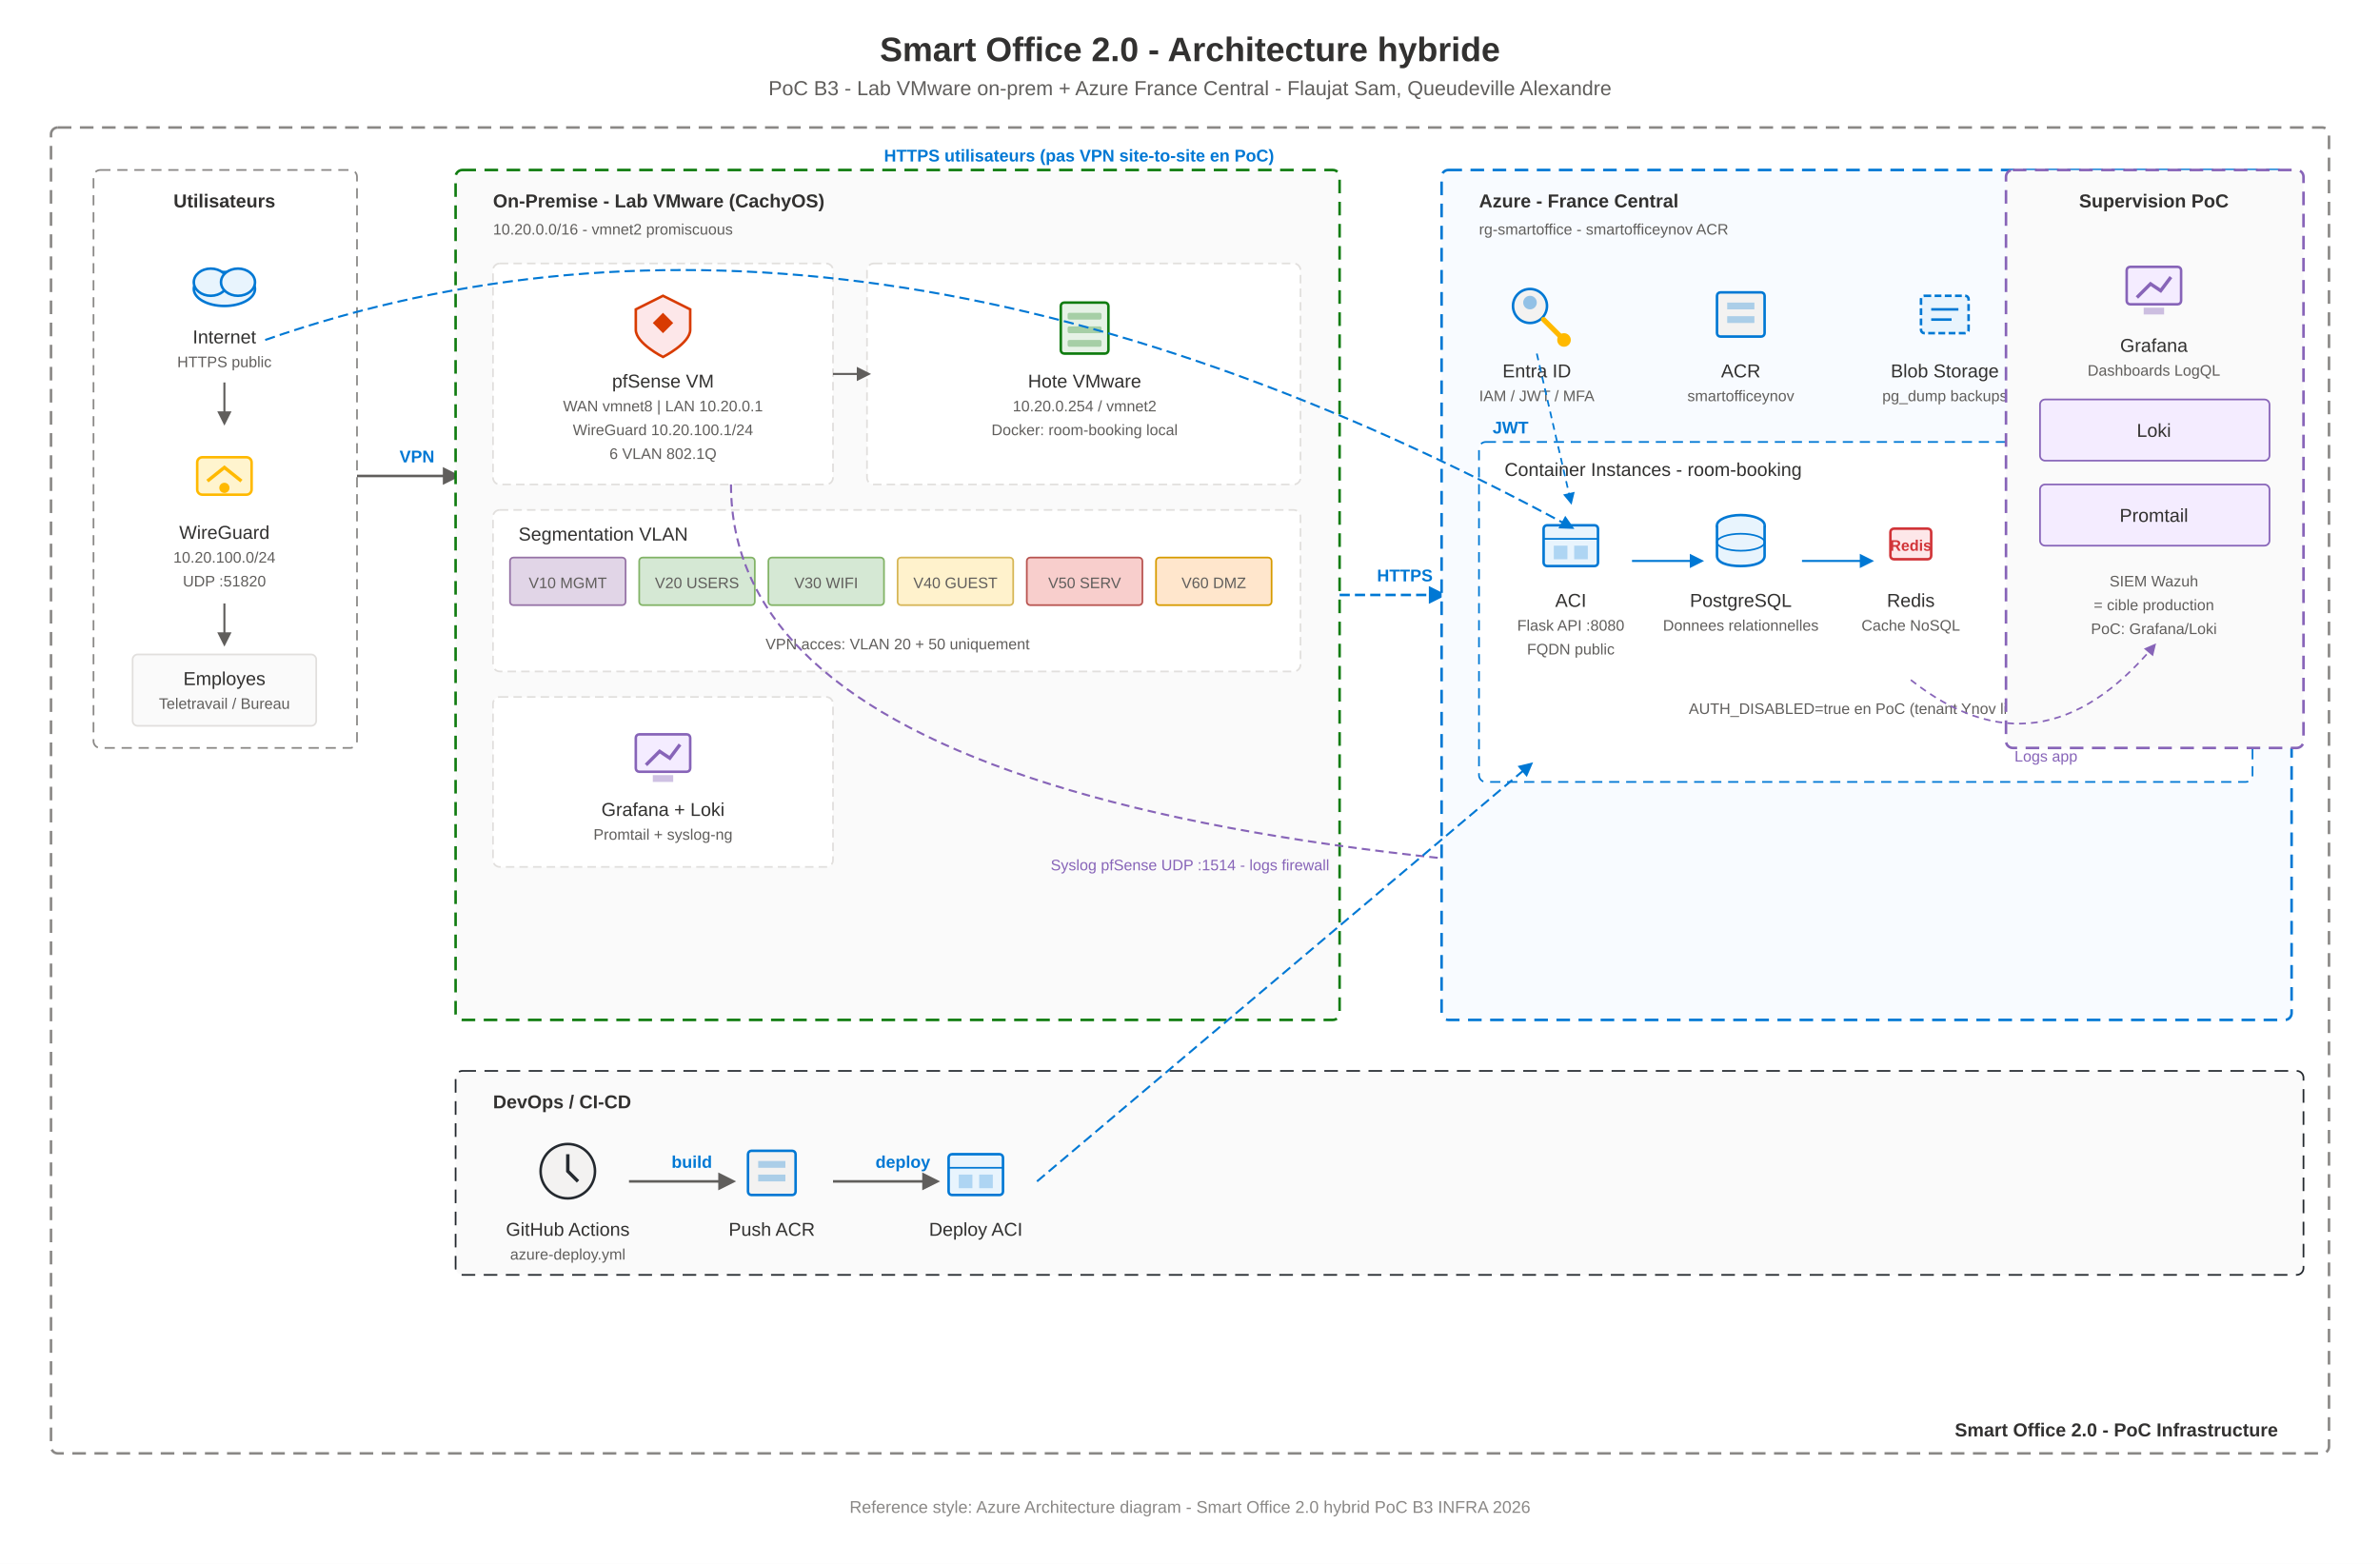
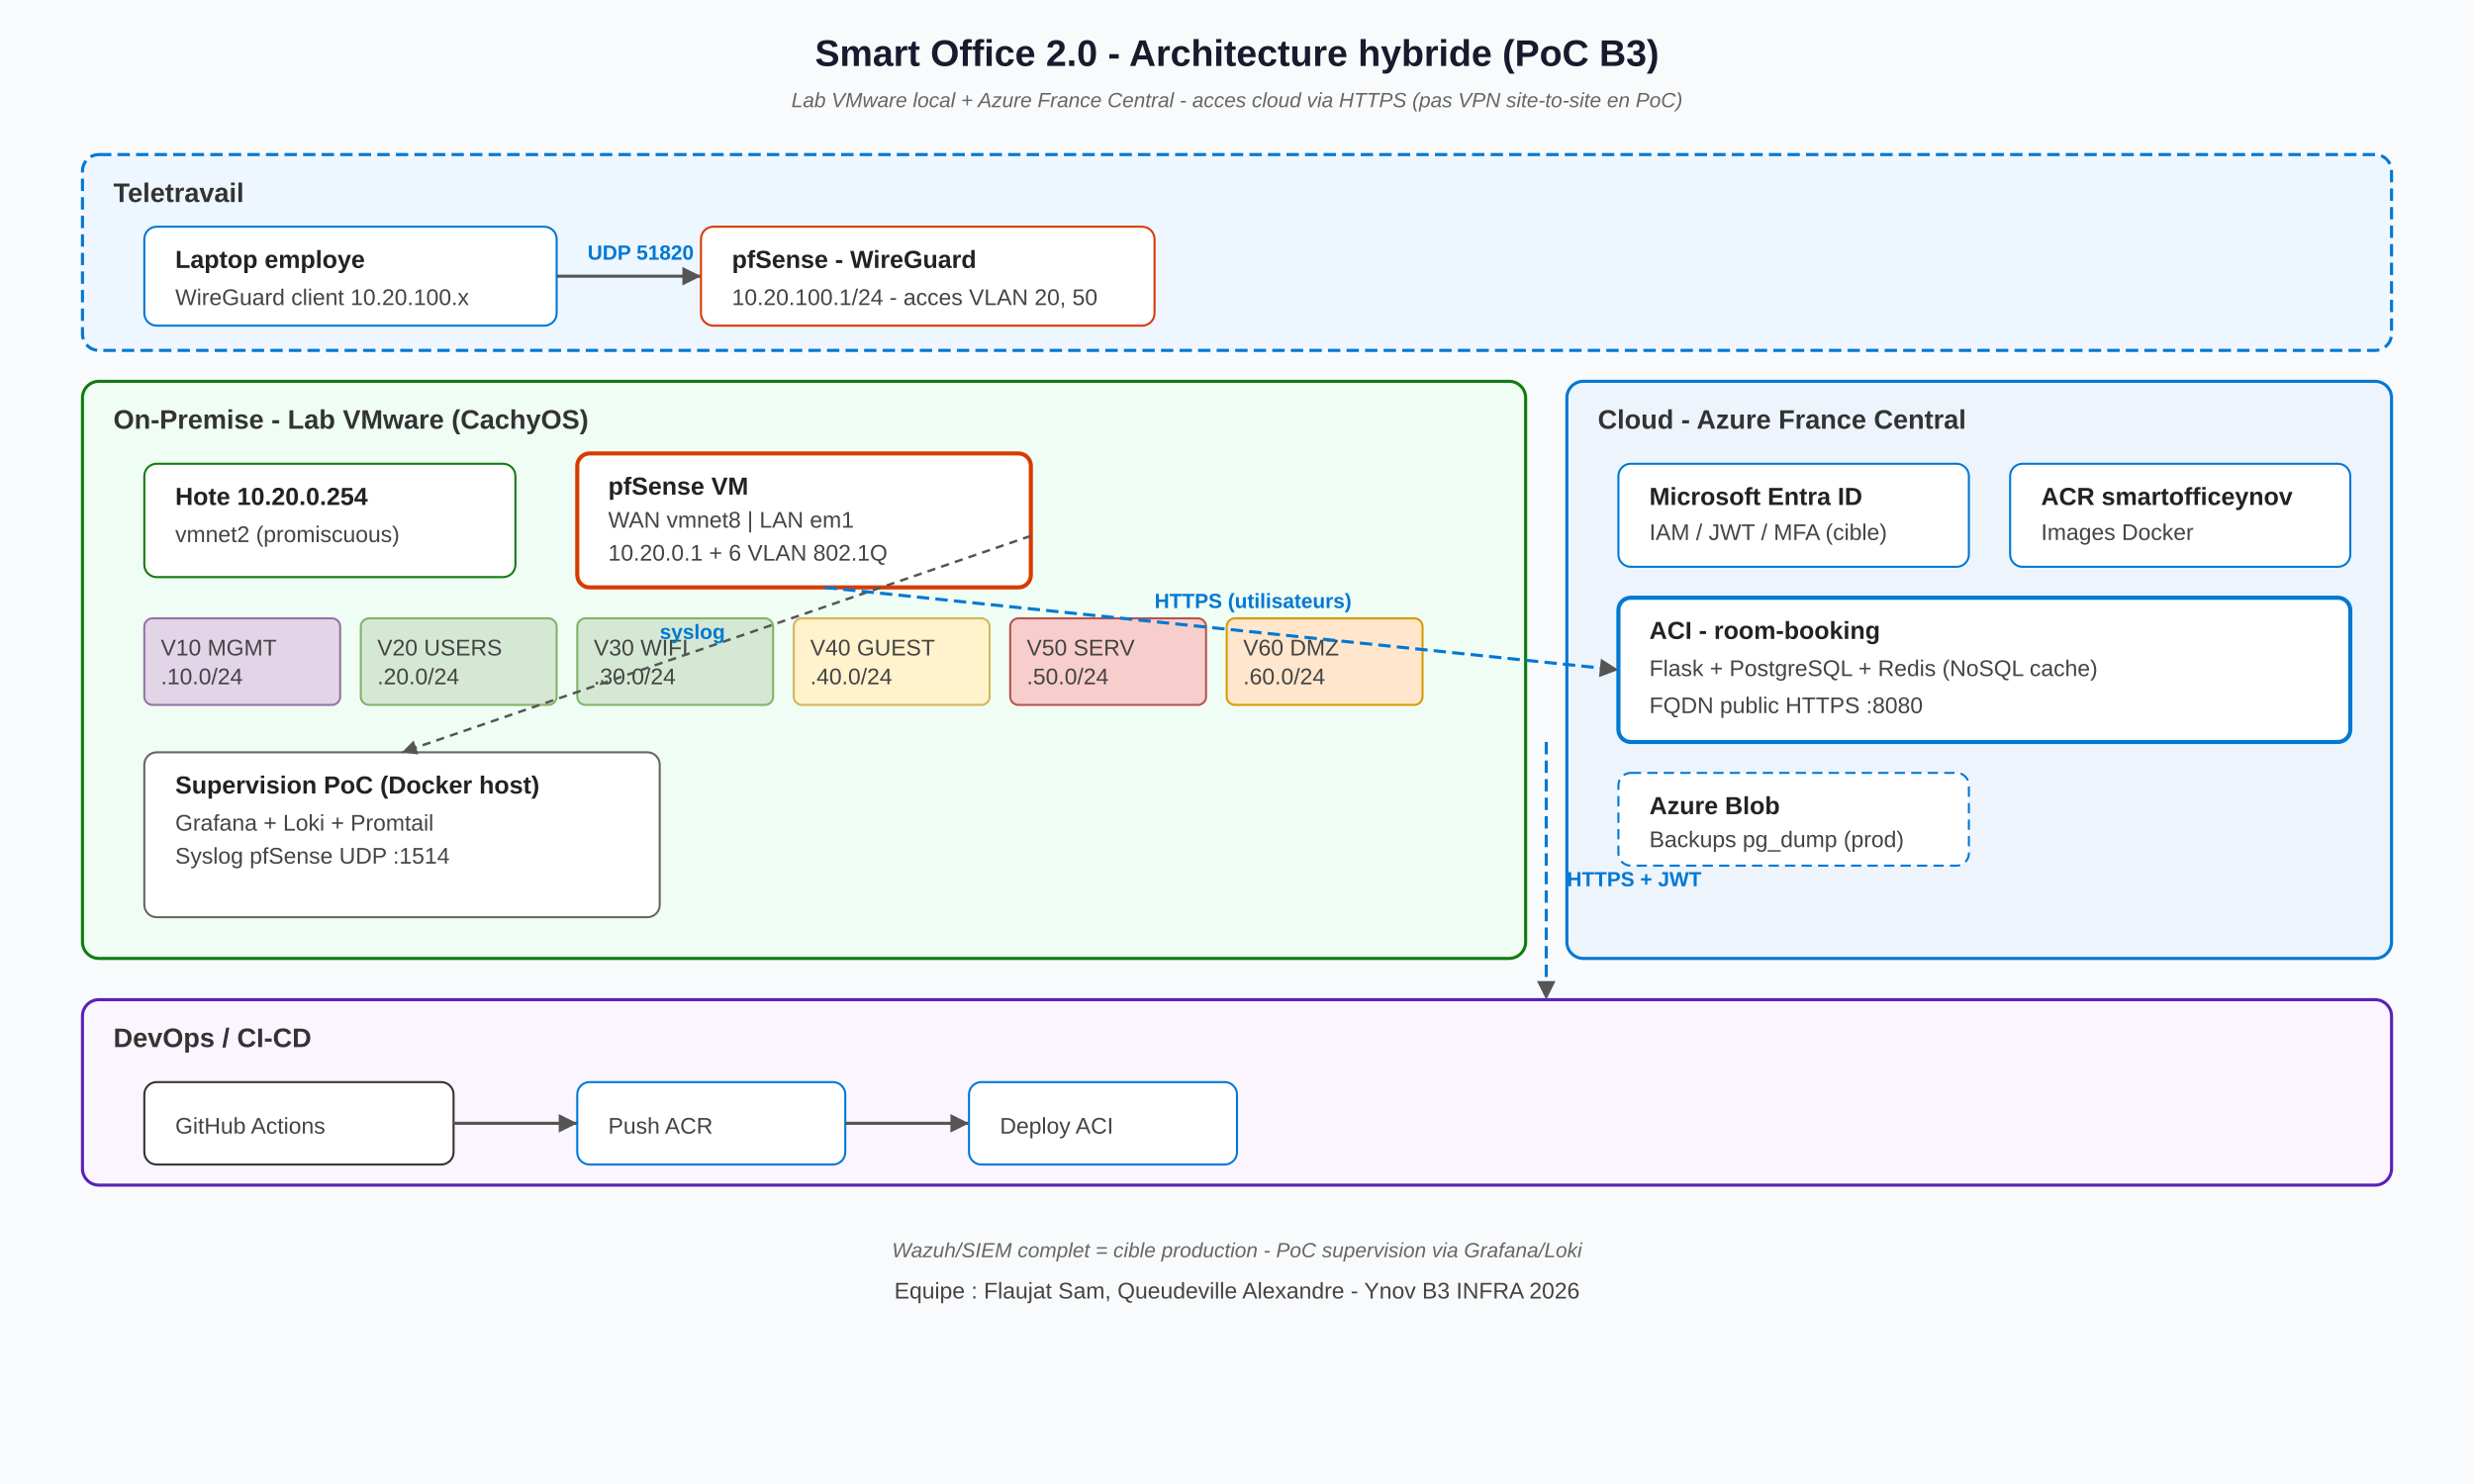
- <svg xmlns="http://www.w3.org/2000/svg" width="1400" height="920" viewBox="0 0 1400 920" font-family="Segoe UI, Arial, sans-serif">
+ <svg xmlns="http://www.w3.org/2000/svg" width="1200" height="720" viewBox="0 0 1200 720" font-family="Segoe UI, Arial, sans-serif">
  <defs>
    <style>
-       .title { font-size: 20px; font-weight: 600; fill: #323130; }
-       .subtitle { font-size: 12px; fill: #605E5C; }
-       .zone-label { font-size: 11px; font-weight: 600; fill: #323130; }
-       .icon-label { font-size: 11px; fill: #323130; }
-       .icon-sublabel { font-size: 9px; fill: #605E5C; }
-       .flow-label { font-size: 10px; fill: #0078D4; font-weight: 600; }
-       .log-label { font-size: 9px; fill: #8764B8; }
-       .footer { font-size: 10px; fill: #8A8886; }
+       .title { font-size: 18px; font-weight: 700; fill: #1a1a2e; }
+       .zone-title { font-size: 13px; font-weight: 700; fill: #333; }
+       .box-title { font-size: 12px; font-weight: 700; fill: #222; }
+       .text { font-size: 11px; fill: #444; }
+       .label { font-size: 10px; fill: #0078D4; font-weight: 600; }
+       .note { font-size: 10px; fill: #666; font-style: italic; }
    </style>
-     <marker id="arr" markerWidth="7" markerHeight="7" refX="5" refY="3.5" orient="auto">
-       <polygon points="0 0, 7 3.5, 0 7" fill="#605E5C" />
+     <marker id="arrow" markerWidth="8" markerHeight="8" refX="6" refY="3" orient="auto">
+       <path d="M0,0 L6,3 L0,6 Z" fill="#555" />
    </marker>
-     <marker id="arr-blue" markerWidth="7" markerHeight="7" refX="5" refY="3.5" orient="auto">
-       <polygon points="0 0, 7 3.5, 0 7" fill="#0078D4" />
-     </marker>
-     <marker id="arr-purple" markerWidth="7" markerHeight="7" refX="5" refY="3.5" orient="auto">
-       <polygon points="0 0, 7 3.5, 0 7" fill="#8764B8" />
-     </marker>
-     <symbol id="ico-cloud" viewBox="0 0 48 48">
-       <ellipse cx="24" cy="30" rx="18" ry="10" fill="#E8F4FD" stroke="#0078D4" stroke-width="1.5" />
-       <ellipse cx="16" cy="26" rx="10" ry="8" fill="#E8F4FD" stroke="#0078D4" stroke-width="1.5" />
-       <ellipse cx="32" cy="26" rx="10" ry="8" fill="#E8F4FD" stroke="#0078D4" stroke-width="1.5" />
-     </symbol>
-     <symbol id="ico-vpn" viewBox="0 0 48 48">
-       <rect x="8" y="14" width="32" height="22" rx="3" fill="#FFF4CE" stroke="#FFB900" stroke-width="1.5" />
-       <path d="M14 28 L24 20 L34 28" fill="none" stroke="#FFB900" stroke-width="2" />
-       <circle cx="24" cy="32" r="3" fill="#FFB900" />
-     </symbol>
-     <symbol id="ico-firewall" viewBox="0 0 48 48">
-       <path d="M24 6 L40 14 V26 C40 34 24 42 24 42 C24 42 8 34 8 26 V14 Z" fill="#FDE7E9" stroke="#D83B01" stroke-width="1.5" />
-       <path d="M24 16 L30 22 L24 28 L18 22 Z" fill="#D83B01" />
-     </symbol>
-     <symbol id="ico-host" viewBox="0 0 48 48">
-       <rect x="10" y="10" width="28" height="30" rx="2" fill="#E6F2E6" stroke="#107C10" stroke-width="1.5" />
-       <rect x="14" y="16" width="20" height="4" rx="1" fill="#107C10" opacity="0.3" />
-       <rect x="14" y="24" width="20" height="4" rx="1" fill="#107C10" opacity="0.3" />
-       <rect x="14" y="32" width="20" height="4" rx="1" fill="#107C10" opacity="0.3" />
-     </symbol>
-     <symbol id="ico-container" viewBox="0 0 48 48">
-       <rect x="8" y="14" width="32" height="24" rx="2" fill="#E8F4FD" stroke="#0078D4" stroke-width="1.5" />
-       <line x1="8" y1="22" x2="40" y2="22" stroke="#0078D4" stroke-width="1" />
-       <rect x="14" y="26" width="8" height="8" fill="#0078D4" opacity="0.25" />
-       <rect x="26" y="26" width="8" height="8" fill="#0078D4" opacity="0.25" />
-     </symbol>
-     <symbol id="ico-db" viewBox="0 0 48 48">
-       <ellipse cx="24" cy="14" rx="14" ry="6" fill="#E8F4FD" stroke="#0078D4" stroke-width="1.5" />
-       <path d="M10 14 V32 C10 36 16 38 24 38 C32 38 38 36 38 32 V14" fill="#E8F4FD" stroke="#0078D4" stroke-width="1.5" />
-       <ellipse cx="24" cy="24" rx="14" ry="5" fill="none" stroke="#0078D4" stroke-width="1" />
-     </symbol>
-     <symbol id="ico-identity" viewBox="0 0 48 48">
-       <circle cx="20" cy="20" r="10" fill="#F3F2F1" stroke="#0078D4" stroke-width="1.5" />
-       <circle cx="20" cy="18" r="4" fill="#0078D4" opacity="0.4" />
-       <path d="M28 28 L40 40" stroke="#FFB900" stroke-width="3" stroke-linecap="round" />
-       <circle cx="40" cy="40" r="4" fill="#FFB900" />
-     </symbol>
-     <symbol id="ico-registry" viewBox="0 0 48 48">
-       <rect x="10" y="12" width="28" height="26" rx="2" fill="#F3F2F1" stroke="#0078D4" stroke-width="1.5" />
-       <rect x="16" y="18" width="16" height="4" fill="#0078D4" opacity="0.3" />
-       <rect x="16" y="26" width="16" height="4" fill="#0078D4" opacity="0.3" />
-     </symbol>
-     <symbol id="ico-blob" viewBox="0 0 48 48">
-       <rect x="10" y="14" width="28" height="22" rx="2" fill="#E8F4FD" stroke="#0078D4" stroke-width="1.5" stroke-dasharray="4,2" />
-       <path d="M16 22 H32 M16 28 H28" stroke="#0078D4" stroke-width="1.5" />
-     </symbol>
-     <symbol id="ico-monitor" viewBox="0 0 48 48">
-       <rect x="8" y="12" width="32" height="22" rx="2" fill="#F4ECFF" stroke="#8764B8" stroke-width="1.5" />
-       <path d="M14 30 L22 22 L28 26 L34 18" fill="none" stroke="#8764B8" stroke-width="2" />
-       <rect x="18" y="36" width="12" height="4" fill="#8764B8" opacity="0.4" />
-     </symbol>
-     <symbol id="ico-cicd" viewBox="0 0 48 48">
-       <circle cx="24" cy="24" r="16" fill="#F3F2F1" stroke="#24292F" stroke-width="1.5" />
-       <path d="M24 14 V24 L30 30" fill="none" stroke="#24292F" stroke-width="2" />
-     </symbol>
-     <symbol id="ico-cache" viewBox="0 0 48 48">
-       <rect x="12" y="16" width="24" height="18" rx="2" fill="#FDE7E9" stroke="#D13438" stroke-width="1.5" />
-       <text x="24" y="29" text-anchor="middle" font-size="9" fill="#D13438" font-weight="700">Redis</text>
-     </symbol>
  </defs>
-   <rect width="1400" height="920" fill="#FFFFFF" />
-   <text x="700" y="36" text-anchor="middle" class="title">Smart Office 2.0 - Architecture hybride</text>
-   <text x="700" y="56" text-anchor="middle" class="subtitle">PoC B3 - Lab VMware on-prem + Azure France Central - Flaujat Sam, Queudeville Alexandre</text>
-   <rect x="30" y="75" width="1340" height="780" rx="4" fill="none" stroke="#8A8886" stroke-width="1.5" stroke-dasharray="8,5" />
-   <text x="1340" y="845" text-anchor="end" class="zone-label">Smart Office 2.0 - PoC Infrastructure</text>
-   <rect x="55" y="100" width="155" height="340" rx="4" fill="none" stroke="#8A8886" stroke-width="1" stroke-dasharray="6,4" />
-   <text x="132" y="122" text-anchor="middle" class="zone-label">Utilisateurs</text>
-   <use href="#ico-cloud" x="108" y="140" width="48" height="48" />
-   <text x="132" y="202" text-anchor="middle" class="icon-label">Internet</text>
-   <text x="132" y="216" text-anchor="middle" class="icon-sublabel">HTTPS public</text>
-   <line x1="132" y1="225" x2="132" y2="248" stroke="#605E5C" stroke-width="1.2" marker-end="url(#arr)" />
-   <use href="#ico-vpn" x="108" y="255" width="48" height="48" />
-   <text x="132" y="317" text-anchor="middle" class="icon-label">WireGuard</text>
-   <text x="132" y="331" text-anchor="middle" class="icon-sublabel">10.20.100.0/24</text>
-   <text x="132" y="345" text-anchor="middle" class="icon-sublabel">UDP :51820</text>
-   <line x1="132" y1="355" x2="132" y2="378" stroke="#605E5C" stroke-width="1.2" marker-end="url(#arr)" />
-   <rect x="78" y="385" width="108" height="42" rx="3" fill="#FAFAFA" stroke="#E1DFDD" />
-   <text x="132" y="403" text-anchor="middle" class="icon-label">Employes</text>
-   <text x="132" y="417" text-anchor="middle" class="icon-sublabel">Teletravail / Bureau</text>
-   <line x1="210" y1="280" x2="268" y2="280" stroke="#605E5C" stroke-width="1.5" marker-end="url(#arr)" />
-   <text x="235" y="272" class="flow-label">VPN</text>
-   <rect x="268" y="100" width="520" height="500" rx="4" fill="#FAFAFA" stroke="#107C10" stroke-width="1.5" stroke-dasharray="8,5" />
-   <text x="290" y="122" class="zone-label">On-Premise - Lab VMware (CachyOS)</text>
-   <text x="290" y="138" class="icon-sublabel">10.20.0.0/16 - vmnet2 promiscuous</text>
-   <rect x="290" y="155" width="200" height="130" rx="4" fill="#FFFFFF" stroke="#E1DFDD" stroke-dasharray="5,3" />
-   <use href="#ico-firewall" x="366" y="168" width="48" height="48" />
-   <text x="390" y="228" text-anchor="middle" class="icon-label">pfSense VM</text>
-   <text x="390" y="242" text-anchor="middle" class="icon-sublabel">WAN vmnet8 | LAN 10.20.0.1</text>
-   <text x="390" y="256" text-anchor="middle" class="icon-sublabel">WireGuard 10.20.100.1/24</text>
-   <text x="390" y="270" text-anchor="middle" class="icon-sublabel">6 VLAN 802.1Q</text>
-   <rect x="510" y="155" width="255" height="130" rx="4" fill="#FFFFFF" stroke="#E1DFDD" stroke-dasharray="5,3" />
-   <use href="#ico-host" x="614" y="168" width="48" height="48" />
-   <text x="638" y="228" text-anchor="middle" class="icon-label">Hote VMware</text>
-   <text x="638" y="242" text-anchor="middle" class="icon-sublabel">10.20.0.254 / vmnet2</text>
-   <text x="638" y="256" text-anchor="middle" class="icon-sublabel">Docker: room-booking local</text>
-   <line x1="490" y1="220" x2="510" y2="220" stroke="#605E5C" stroke-width="1.2" marker-end="url(#arr)" />
-   <rect x="290" y="300" width="475" height="95" rx="4" fill="#FFFFFF" stroke="#E1DFDD" stroke-dasharray="5,3" />
-   <text x="305" y="318" class="icon-label">Segmentation VLAN</text>
-   <rect x="300" y="328" width="68" height="28" rx="2" fill="#E1D5E7" stroke="#9673A6" />
-   <text x="334" y="346" text-anchor="middle" class="icon-sublabel">V10 MGMT</text>
-   <rect x="376" y="328" width="68" height="28" rx="2" fill="#D5E8D4" stroke="#82B366" />
-   <text x="410" y="346" text-anchor="middle" class="icon-sublabel">V20 USERS</text>
-   <rect x="452" y="328" width="68" height="28" rx="2" fill="#D5E8D4" stroke="#82B366" />
-   <text x="486" y="346" text-anchor="middle" class="icon-sublabel">V30 WIFI</text>
-   <rect x="528" y="328" width="68" height="28" rx="2" fill="#FFF2CC" stroke="#D6B656" />
-   <text x="562" y="346" text-anchor="middle" class="icon-sublabel">V40 GUEST</text>
-   <rect x="604" y="328" width="68" height="28" rx="2" fill="#F8CECC" stroke="#B85450" />
-   <text x="638" y="346" text-anchor="middle" class="icon-sublabel">V50 SERV</text>
-   <rect x="680" y="328" width="68" height="28" rx="2" fill="#FFE6CC" stroke="#D79B00" />
-   <text x="714" y="346" text-anchor="middle" class="icon-sublabel">V60 DMZ</text>
-   <text x="528" y="382" text-anchor="middle" class="icon-sublabel">VPN acces: VLAN 20 + 50 uniquement</text>
-   <rect x="290" y="410" width="200" height="100" rx="4" fill="#FFFFFF" stroke="#E1DFDD" stroke-dasharray="5,3" />
-   <use href="#ico-monitor" x="366" y="420" width="48" height="48" />
-   <text x="390" y="480" text-anchor="middle" class="icon-label">Grafana + Loki</text>
-   <text x="390" y="494" text-anchor="middle" class="icon-sublabel">Promtail + syslog-ng</text>
-   <line x1="788" y1="350" x2="848" y2="350" stroke="#0078D4" stroke-width="1.5" stroke-dasharray="6,3" marker-end="url(#arr-blue)" />
-   <text x="810" y="342" class="flow-label">HTTPS</text>
-   <path d="M430 285 Q430 520 1180 520" fill="none" stroke="#8764B8" stroke-width="1.2" stroke-dasharray="5,3" marker-end="url(#arr-purple)" />
-   <text x="700" y="512" text-anchor="middle" class="log-label">Syslog pfSense UDP :1514 - logs firewall</text>
-   <rect x="848" y="100" width="500" height="500" rx="4" fill="#F8FBFF" stroke="#0078D4" stroke-width="1.5" stroke-dasharray="8,5" />
-   <text x="870" y="122" class="zone-label">Azure - France Central</text>
-   <text x="870" y="138" class="icon-sublabel">rg-smartoffice - smartofficeynov ACR</text>
-   <use href="#ico-identity" x="880" y="160" width="48" height="48" />
-   <text x="904" y="222" text-anchor="middle" class="icon-label">Entra ID</text>
-   <text x="904" y="236" text-anchor="middle" class="icon-sublabel">IAM / JWT / MFA</text>
-   <use href="#ico-registry" x="1000" y="160" width="48" height="48" />
-   <text x="1024" y="222" text-anchor="middle" class="icon-label">ACR</text>
-   <text x="1024" y="236" text-anchor="middle" class="icon-sublabel">smartofficeynov</text>
-   <use href="#ico-blob" x="1120" y="160" width="48" height="48" />
-   <text x="1144" y="222" text-anchor="middle" class="icon-label">Blob Storage</text>
-   <text x="1144" y="236" text-anchor="middle" class="icon-sublabel">pg_dump backups</text>
-   <rect x="870" y="260" width="455" height="200" rx="4" fill="#FFFFFF" stroke="#0078D4" stroke-dasharray="6,4" />
-   <text x="885" y="280" class="icon-label">Container Instances - room-booking</text>
-   <use href="#ico-container" x="900" y="295" width="48" height="48" />
-   <text x="924" y="357" text-anchor="middle" class="icon-label">ACI</text>
-   <text x="924" y="371" text-anchor="middle" class="icon-sublabel">Flask API :8080</text>
-   <text x="924" y="385" text-anchor="middle" class="icon-sublabel">FQDN public</text>
-   <line x1="960" y1="330" x2="1000" y2="330" stroke="#0078D4" stroke-width="1.2" marker-end="url(#arr-blue)" />
-   <use href="#ico-db" x="1000" y="295" width="48" height="48" />
-   <text x="1024" y="357" text-anchor="middle" class="icon-label">PostgreSQL</text>
-   <text x="1024" y="371" text-anchor="middle" class="icon-sublabel">Donnees relationnelles</text>
-   <line x1="1060" y1="330" x2="1100" y2="330" stroke="#0078D4" stroke-width="1.2" marker-end="url(#arr-blue)" />
-   <use href="#ico-cache" x="1100" y="295" width="48" height="48" />
-   <text x="1124" y="357" text-anchor="middle" class="icon-label">Redis</text>
-   <text x="1124" y="371" text-anchor="middle" class="icon-sublabel">Cache NoSQL</text>
-   <text x="1097" y="420" text-anchor="middle" class="icon-sublabel">AUTH_DISABLED=true en PoC (tenant Ynov limite)</text>
-   <path d="M904 208 L924 295" fill="none" stroke="#0078D4" stroke-width="1" stroke-dasharray="4,3" marker-end="url(#arr-blue)" />
-   <text x="878" y="255" class="flow-label">JWT</text>
-   <rect x="1180" y="100" width="175" height="340" rx="4" fill="#FAFAFA" stroke="#8764B8" stroke-width="1.5" stroke-dasharray="8,5" />
-   <text x="1267" y="122" text-anchor="middle" class="zone-label">Supervision PoC</text>
-   <use href="#ico-monitor" x="1243" y="145" width="48" height="48" />
-   <text x="1267" y="207" text-anchor="middle" class="icon-label">Grafana</text>
-   <text x="1267" y="221" text-anchor="middle" class="icon-sublabel">Dashboards LogQL</text>
-   <rect x="1200" y="235" width="135" height="36" rx="3" fill="#F4ECFF" stroke="#8764B8" />
-   <text x="1267" y="257" text-anchor="middle" class="icon-label">Loki</text>
-   <rect x="1200" y="285" width="135" height="36" rx="3" fill="#F4ECFF" stroke="#8764B8" />
-   <text x="1267" y="307" text-anchor="middle" class="icon-label">Promtail</text>
-   <text x="1267" y="345" text-anchor="middle" class="icon-sublabel">SIEM Wazuh</text>
-   <text x="1267" y="359" text-anchor="middle" class="icon-sublabel">= cible production</text>
-   <text x="1267" y="373" text-anchor="middle" class="icon-sublabel">PoC: Grafana/Loki</text>
-   <path d="M1124 400 Q1200 460 1267 380" fill="none" stroke="#8764B8" stroke-width="1" stroke-dasharray="4,3" marker-end="url(#arr-purple)" />
-   <text x="1185" y="448" class="log-label">Logs app</text>
-   <rect x="268" y="630" width="1087" height="120" rx="4" fill="#FAFAFA" stroke="#24292F" stroke-width="1" stroke-dasharray="8,5" />
-   <text x="290" y="652" class="zone-label">DevOps / CI-CD</text>
-   <use href="#ico-cicd" x="310" y="665" width="48" height="48" />
-   <text x="334" y="727" text-anchor="middle" class="icon-label">GitHub Actions</text>
-   <text x="334" y="741" text-anchor="middle" class="icon-sublabel">azure-deploy.yml</text>
-   <line x1="370" y1="695" x2="430" y2="695" stroke="#605E5C" stroke-width="1.5" marker-end="url(#arr)" />
-   <text x="395" y="687" class="flow-label">build</text>
-   <use href="#ico-registry" x="430" y="665" width="48" height="48" />
-   <text x="454" y="727" text-anchor="middle" class="icon-label">Push ACR</text>
-   <line x1="490" y1="695" x2="550" y2="695" stroke="#605E5C" stroke-width="1.5" marker-end="url(#arr)" />
-   <text x="515" y="687" class="flow-label">deploy</text>
-   <use href="#ico-container" x="550" y="665" width="48" height="48" />
-   <text x="574" y="727" text-anchor="middle" class="icon-label">Deploy ACI</text>
-   <line x1="610" y1="695" x2="900" y2="450" stroke="#0078D4" stroke-width="1.2" stroke-dasharray="6,3" marker-end="url(#arr-blue)" />
-   <path d="M156 200 Q500 80 924 310" fill="none" stroke="#0078D4" stroke-width="1.2" stroke-dasharray="6,3" marker-end="url(#arr-blue)" />
-   <text x="520" y="95" class="flow-label">HTTPS utilisateurs (pas VPN site-to-site en PoC)</text>
-   <text x="700" y="890" text-anchor="middle" class="footer">Reference style: Azure Architecture diagram - Smart Office 2.0 hybrid PoC B3 INFRA 2026</text>
+   <rect width="1200" height="720" fill="#f8fafc" />
+   <text x="600" y="32" text-anchor="middle" class="title">Smart Office 2.0 - Architecture hybride (PoC B3)</text>
+   <text x="600" y="52" text-anchor="middle" class="note">Lab VMware local + Azure France Central - acces cloud via HTTPS (pas VPN site-to-site en PoC)</text>
+   <rect x="40" y="75" width="1120" height="95" rx="8" fill="#eef6ff" stroke="#0078D4" stroke-width="1.5" stroke-dasharray="6,3" />
+   <text x="55" y="98" class="zone-title">Teletravail</text>
+   <rect x="70" y="110" width="200" height="48" rx="6" fill="#fff" stroke="#0078D4" />
+   <text x="85" y="130" class="box-title">Laptop employe</text>
+   <text x="85" y="148" class="text">WireGuard client 10.20.100.x</text>
+   <line x1="270" y1="134" x2="340" y2="134" stroke="#555" stroke-width="1.5" marker-end="url(#arrow)" />
+   <text x="285" y="126" class="label">UDP 51820</text>
+   <rect x="340" y="110" width="220" height="48" rx="6" fill="#fff" stroke="#D83B01" />
+   <text x="355" y="130" class="box-title">pfSense - WireGuard</text>
+   <text x="355" y="148" class="text">10.20.100.1/24 - acces VLAN 20, 50</text>
+   <rect x="40" y="185" width="700" height="280" rx="8" fill="#f0fdf4" stroke="#107C10" stroke-width="1.5" />
+   <text x="55" y="208" class="zone-title">On-Premise - Lab VMware (CachyOS)</text>
+   <rect x="70" y="225" width="180" height="55" rx="6" fill="#fff" stroke="#107C10" />
+   <text x="85" y="245" class="box-title">Hote 10.20.0.254</text>
+   <text x="85" y="263" class="text">vmnet2 (promiscuous)</text>
+   <rect x="280" y="220" width="220" height="65" rx="6" fill="#fff" stroke="#D83B01" stroke-width="2" />
+   <text x="295" y="240" class="box-title">pfSense VM</text>
+   <text x="295" y="256" class="text">WAN vmnet8 | LAN em1</text>
+   <text x="295" y="272" class="text">10.20.0.1 + 6 VLAN 802.1Q</text>
+   <rect x="70" y="300" width="95" height="42" rx="4" fill="#e1d5e7" stroke="#9673a6" />
+   <text x="78" y="318" class="text">V10 MGMT</text>
+   <text x="78" y="332" class="text">.10.0/24</text>
+   <rect x="175" y="300" width="95" height="42" rx="4" fill="#d5e8d4" stroke="#82b366" />
+   <text x="183" y="318" class="text">V20 USERS</text>
+   <text x="183" y="332" class="text">.20.0/24</text>
+   <rect x="280" y="300" width="95" height="42" rx="4" fill="#d5e8d4" stroke="#82b366" />
+   <text x="288" y="318" class="text">V30 WIFI</text>
+   <text x="288" y="332" class="text">.30.0/24</text>
+   <rect x="385" y="300" width="95" height="42" rx="4" fill="#fff2cc" stroke="#d6b656" />
+   <text x="393" y="318" class="text">V40 GUEST</text>
+   <text x="393" y="332" class="text">.40.0/24</text>
+   <rect x="490" y="300" width="95" height="42" rx="4" fill="#f8cecc" stroke="#b85450" />
+   <text x="498" y="318" class="text">V50 SERV</text>
+   <text x="498" y="332" class="text">.50.0/24</text>
+   <rect x="595" y="300" width="95" height="42" rx="4" fill="#ffe6cc" stroke="#d79b00" />
+   <text x="603" y="318" class="text">V60 DMZ</text>
+   <text x="603" y="332" class="text">.60.0/24</text>
+   <rect x="70" y="365" width="250" height="80" rx="6" fill="#fff" stroke="#666" />
+   <text x="85" y="385" class="box-title">Supervision PoC (Docker host)</text>
+   <text x="85" y="403" class="text">Grafana + Loki + Promtail</text>
+   <text x="85" y="419" class="text">Syslog pfSense UDP :1514</text>
+   <line x1="500" y1="260" x2="195" y2="365" stroke="#555" stroke-width="1.2" stroke-dasharray="4,3" marker-end="url(#arrow)" />
+   <text x="320" y="310" class="label">syslog</text>
+   <rect x="760" y="185" width="400" height="280" rx="8" fill="#eef4fc" stroke="#0078D4" stroke-width="1.5" />
+   <text x="775" y="208" class="zone-title">Cloud - Azure France Central</text>
+   <rect x="785" y="225" width="170" height="50" rx="6" fill="#fff" stroke="#0078D4" />
+   <text x="800" y="245" class="box-title">Microsoft Entra ID</text>
+   <text x="800" y="262" class="text">IAM / JWT / MFA (cible)</text>
+   <rect x="975" y="225" width="165" height="50" rx="6" fill="#fff" stroke="#0078D4" />
+   <text x="990" y="245" class="box-title">ACR smartofficeynov</text>
+   <text x="990" y="262" class="text">Images Docker</text>
+   <rect x="785" y="290" width="355" height="70" rx="6" fill="#fff" stroke="#0078D4" stroke-width="2" />
+   <text x="800" y="310" class="box-title">ACI - room-booking</text>
+   <text x="800" y="328" class="text">Flask + PostgreSQL + Redis (NoSQL cache)</text>
+   <text x="800" y="346" class="text">FQDN public HTTPS :8080</text>
+   <rect x="785" y="375" width="170" height="45" rx="6" fill="#fff" stroke="#0078D4" stroke-dasharray="5,3" />
+   <text x="800" y="395" class="box-title">Azure Blob</text>
+   <text x="800" y="411" class="text">Backups pg_dump (prod)</text>
+   <rect x="40" y="485" width="1120" height="90" rx="8" fill="#faf5ff" stroke="#5b21b6" stroke-width="1.5" />
+   <text x="55" y="508" class="zone-title">DevOps / CI-CD</text>
+   <rect x="70" y="525" width="150" height="40" rx="6" fill="#fff" stroke="#333" />
+   <text x="85" y="550" class="text">GitHub Actions</text>
+   <line x1="220" y1="545" x2="280" y2="545" stroke="#555" stroke-width="1.5" marker-end="url(#arrow)" />
+   <rect x="280" y="525" width="130" height="40" rx="6" fill="#fff" stroke="#0078D4" />
+   <text x="295" y="550" class="text">Push ACR</text>
+   <line x1="410" y1="545" x2="470" y2="545" stroke="#555" stroke-width="1.5" marker-end="url(#arrow)" />
+   <rect x="470" y="525" width="130" height="40" rx="6" fill="#fff" stroke="#0078D4" />
+   <text x="485" y="550" class="text">Deploy ACI</text>
+   <line x1="750" y1="360" x2="750" y2="485" stroke="#0078D4" stroke-width="1.5" stroke-dasharray="6,3" marker-end="url(#arrow)" />
+   <text x="760" y="430" class="label">HTTPS + JWT</text>
+   <line x1="400" y1="285" x2="785" y2="325" stroke="#0078D4" stroke-width="1.5" stroke-dasharray="6,3" marker-end="url(#arrow)" />
+   <text x="560" y="295" class="label">HTTPS (utilisateurs)</text>
+   <text x="600" y="610" text-anchor="middle" class="note">Wazuh/SIEM complet = cible production - PoC supervision via Grafana/Loki</text>
+   <text x="600" y="630" text-anchor="middle" class="text">Equipe : Flaujat Sam, Queudeville Alexandre - Ynov B3 INFRA 2026</text>
</svg>
